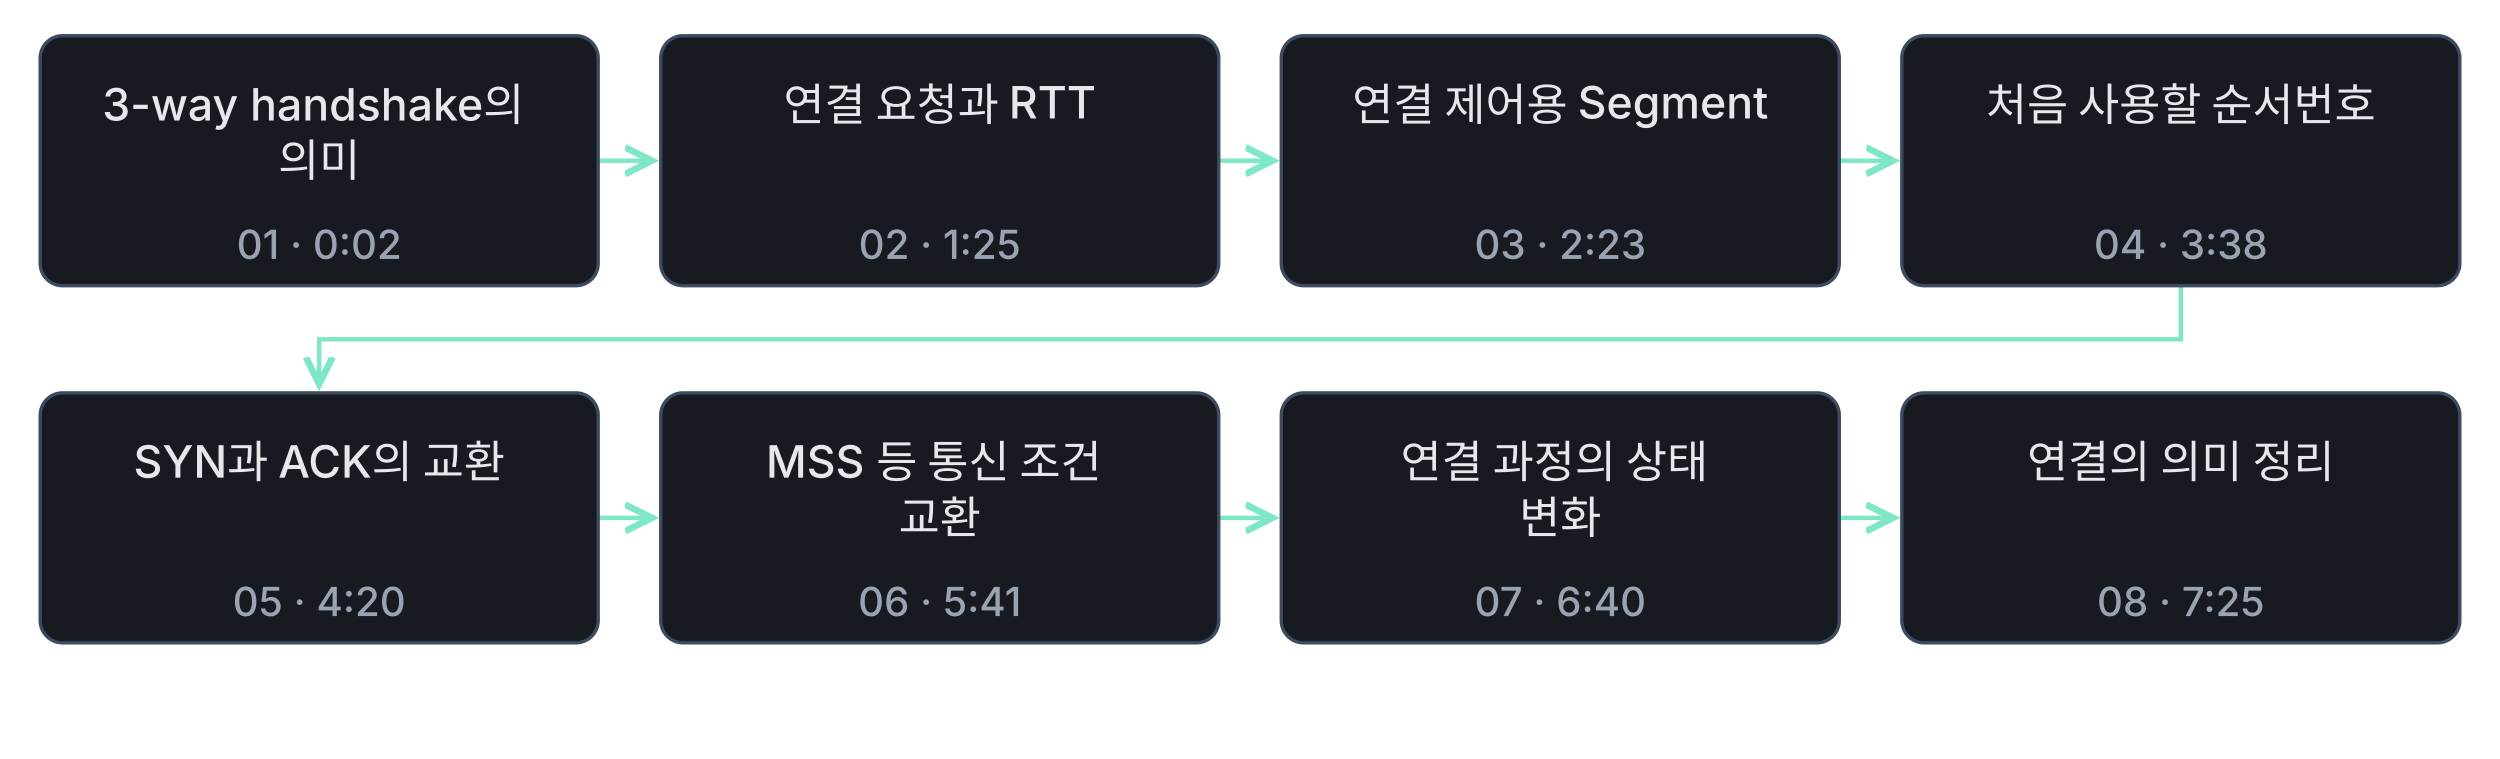
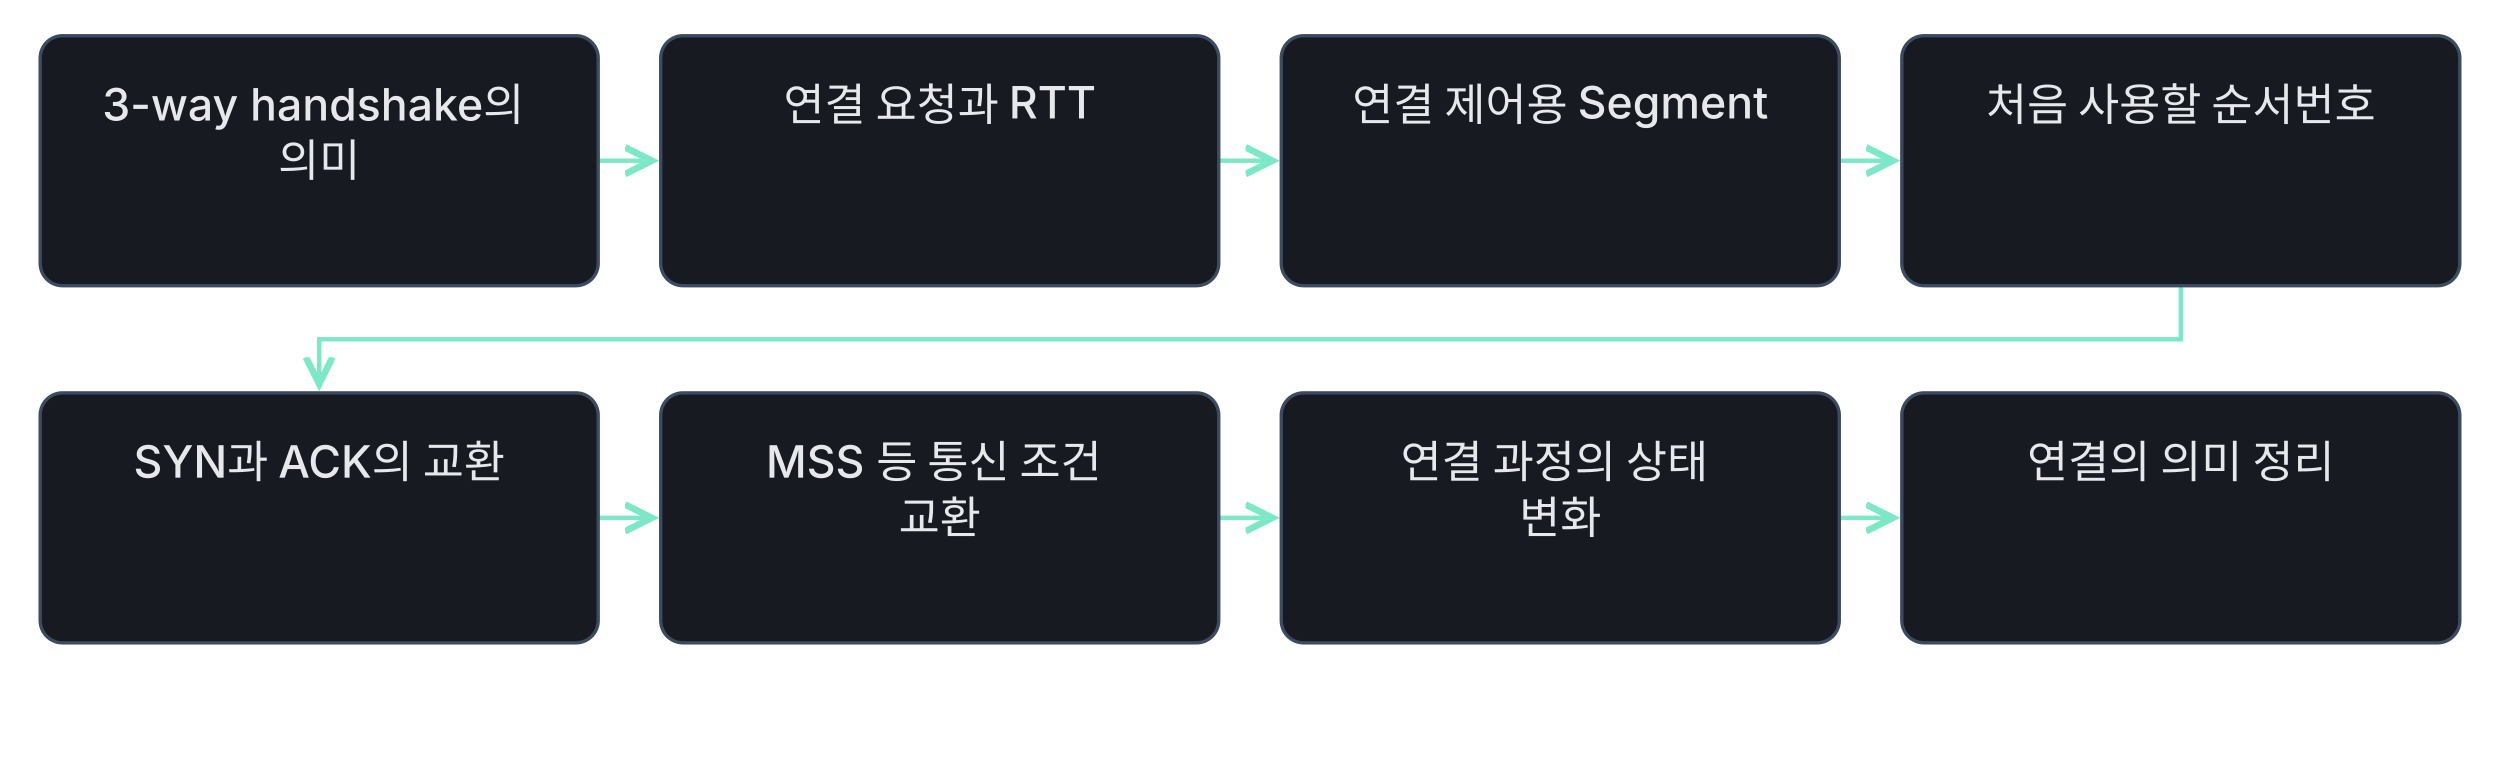
<svg xmlns="http://www.w3.org/2000/svg" class="learning-flow" viewBox="0 0 1120 340" role="group" aria-labelledby="lesson-26-basic-export-title lesson-26-basic-export-desc" lang="ko">
  <defs>
    <marker id="lesson-26-basic-export-arrow" markerWidth="8" markerHeight="8" refX="6" refY="4" orient="auto">
      <path d="M0 1 L6 4 L0 7" fill="none" stroke="#7ee7c7" stroke-width="1.5" />
    </marker>
  </defs>
-   <style>.learning-flow{background:#0f1115}.learning-flow text{font:500 20px -apple-system,BlinkMacSystemFont,'Apple SD Gothic Neo','Segoe UI',sans-serif;fill:#e6e8ec}.learning-flow .flow-time{font-size:18px;fill:#9aa3b2}.learning-flow .flow-note{font-size:18px;fill:#9aa3b2}.learning-flow rect{fill:#171a21;stroke:#3d4b60;stroke-width:1.5}.learning-flow a:hover rect,.learning-flow a:focus rect{stroke:#7ee7c7;stroke-width:3}.learning-flow a:focus{outline:none}</style>
+   <style>.learning-flow{background:#0f1115}.learning-flow text{font:500 20px -apple-system,BlinkMacSystemFont,'Apple SD Gothic Neo','Segoe UI',sans-serif;fill:#e6e8ec}.learning-flow .flow-note{font-size:18px;fill:#9aa3b2}.learning-flow rect{fill:#171a21;stroke:#3d4b60;stroke-width:1.5}.learning-flow a:hover rect,.learning-flow a:focus rect{stroke:#7ee7c7;stroke-width:3}.learning-flow a:focus{outline:none}</style>
  <g fill="none" stroke="#7ee7c7" stroke-width="2" marker-end="url(#lesson-26-basic-export-arrow)">
    <path d="M268 72.0 H292" />
    <path d="M546 72.0 H570" />
    <path d="M824 72.0 H848" />
    <path d="M977.0 128 V152.0 H143.0 V172" />
    <path d="M268 232.0 H292" />
    <path d="M546 232.0 H570" />
    <path d="M824 232.0 H848" />
  </g>
  <a href="../lesson-26.html#concept-basic-26-01" target="_top" aria-label="3-way handshake의 의미 설명으로 이동">
    <rect x="18" y="16" width="250" height="112" rx="10" />
    <text x="143.0" y="54" text-anchor="middle">
      <tspan x="143.0" dy="0">3-way handshake의</tspan>
      <tspan x="143.0" dy="25">의미</tspan>
    </text>
-     <text class="flow-time" x="143.0" y="116" text-anchor="middle">01 · 0:02</text>
  </a>
  <a href="../lesson-26.html#concept-basic-26-02" target="_top" aria-label="연결 요청과 RTT 설명으로 이동">
    <rect x="296" y="16" width="250" height="112" rx="10" />
    <text x="421.0" y="54" text-anchor="middle">
      <tspan x="421.0" dy="0">연결 요청과 RTT</tspan>
    </text>
-     <text class="flow-time" x="421.0" y="116" text-anchor="middle">02 · 1:25</text>
  </a>
  <a href="../lesson-26.html#concept-basic-26-03" target="_top" aria-label="연결 제어용 Segment 설명으로 이동">
    <rect x="574" y="16" width="250" height="112" rx="10" />
    <text x="699.0" y="54" text-anchor="middle">
      <tspan x="699.0" dy="0">연결 제어용 Segment</tspan>
    </text>
-     <text class="flow-time" x="699.0" y="116" text-anchor="middle">03 · 2:23</text>
  </a>
  <a href="../lesson-26.html#concept-basic-26-04" target="_top" aria-label="처음 사용할 순서번호 설명으로 이동">
    <rect x="852" y="16" width="250" height="112" rx="10" />
    <text x="977.0" y="54" text-anchor="middle">
      <tspan x="977.0" dy="0">처음 사용할 순서번호</tspan>
    </text>
-     <text class="flow-time" x="977.0" y="116" text-anchor="middle">04 · 3:38</text>
  </a>
  <a href="../lesson-26.html#concept-basic-26-05" target="_top" aria-label="SYN과 ACK의 교환 설명으로 이동">
    <rect x="18" y="176" width="250" height="112" rx="10" />
    <text x="143.0" y="214" text-anchor="middle">
      <tspan x="143.0" dy="0">SYN과 ACK의 교환</tspan>
    </text>
-     <text class="flow-time" x="143.0" y="276" text-anchor="middle">05 · 4:20</text>
  </a>
  <a href="../lesson-26.html#concept-basic-26-06" target="_top" aria-label="MSS 등 통신 조건 교환 설명으로 이동">
    <rect x="296" y="176" width="250" height="112" rx="10" />
    <text x="421.0" y="214" text-anchor="middle">
      <tspan x="421.0" dy="0">MSS 등 통신 조건</tspan>
      <tspan x="421.0" dy="25">교환</tspan>
    </text>
-     <text class="flow-time" x="421.0" y="276" text-anchor="middle">06 · 5:41</text>
  </a>
  <a href="../lesson-26.html#concept-basic-26-07" target="_top" aria-label="연결 과정의 상태 변화 설명으로 이동">
    <rect x="574" y="176" width="250" height="112" rx="10" />
    <text x="699.0" y="214" text-anchor="middle">
      <tspan x="699.0" dy="0">연결 과정의 상태</tspan>
      <tspan x="699.0" dy="25">변화</tspan>
    </text>
-     <text class="flow-time" x="699.0" y="276" text-anchor="middle">07 · 6:40</text>
  </a>
  <a href="../lesson-26.html#concept-basic-26-08" target="_top" aria-label="연결의 의미 정리 설명으로 이동">
    <rect x="852" y="176" width="250" height="112" rx="10" />
    <text x="977.0" y="214" text-anchor="middle">
      <tspan x="977.0" dy="0">연결의 의미 정리</tspan>
    </text>
-     <text class="flow-time" x="977.0" y="276" text-anchor="middle">08 · 7:25</text>
  </a>
</svg>
